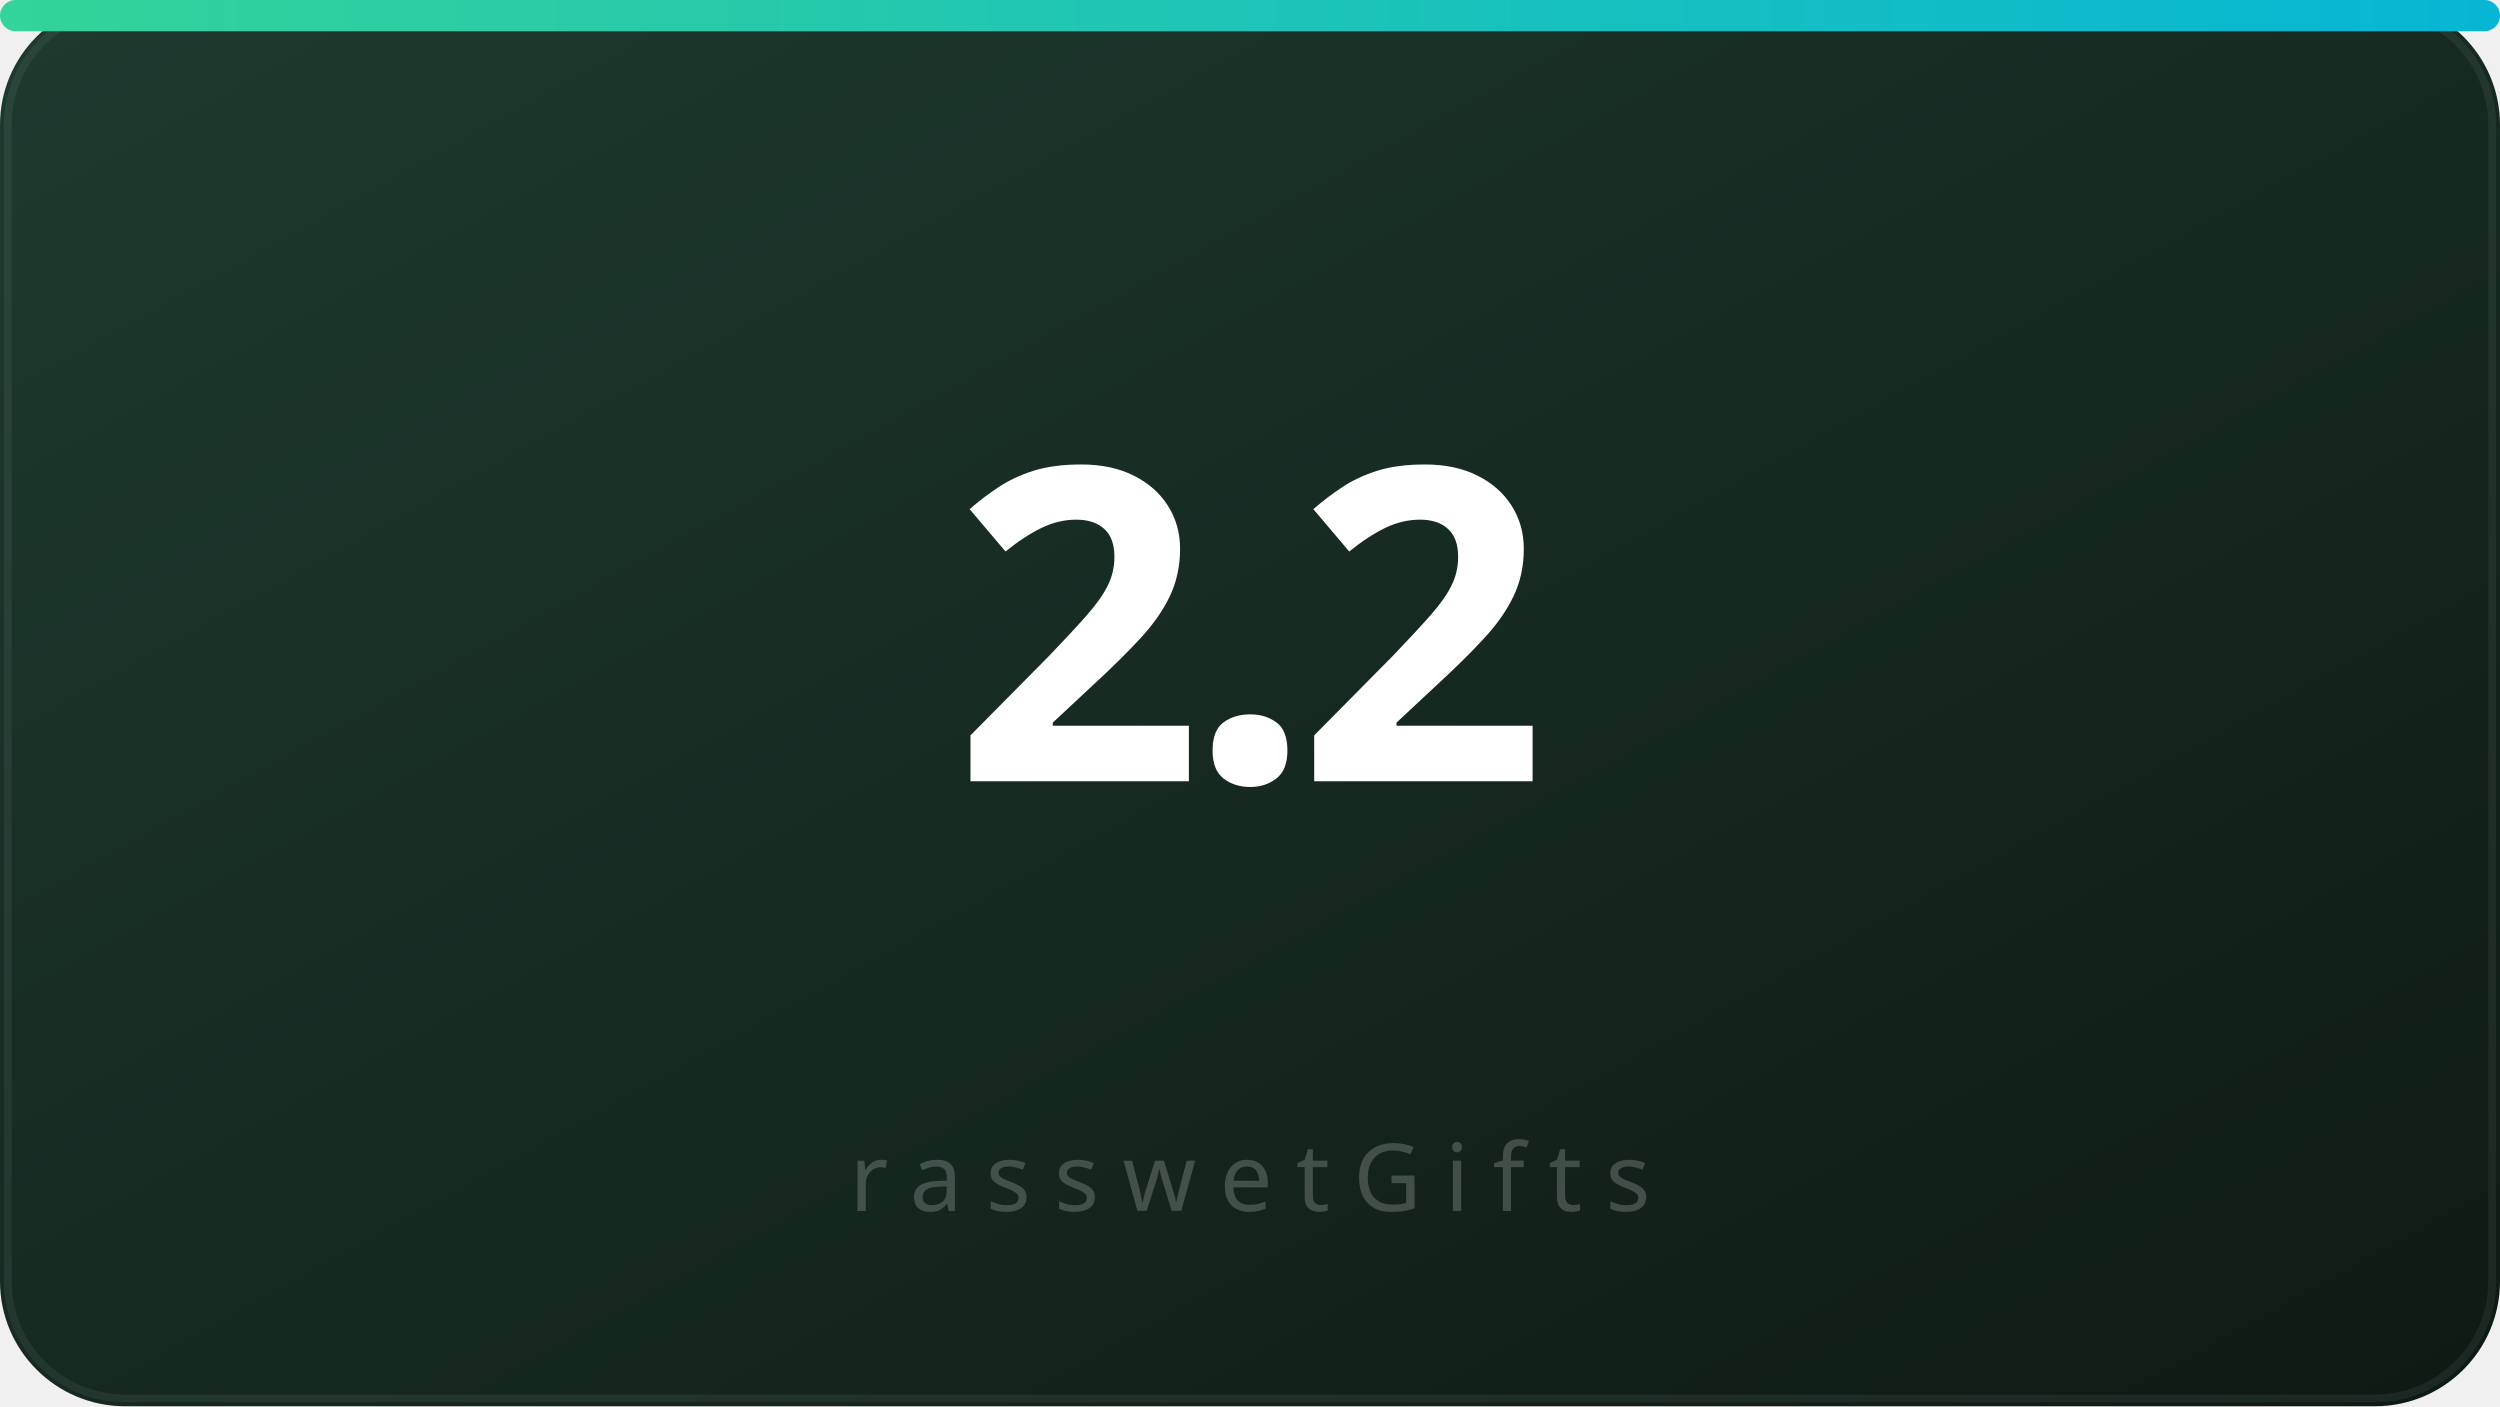
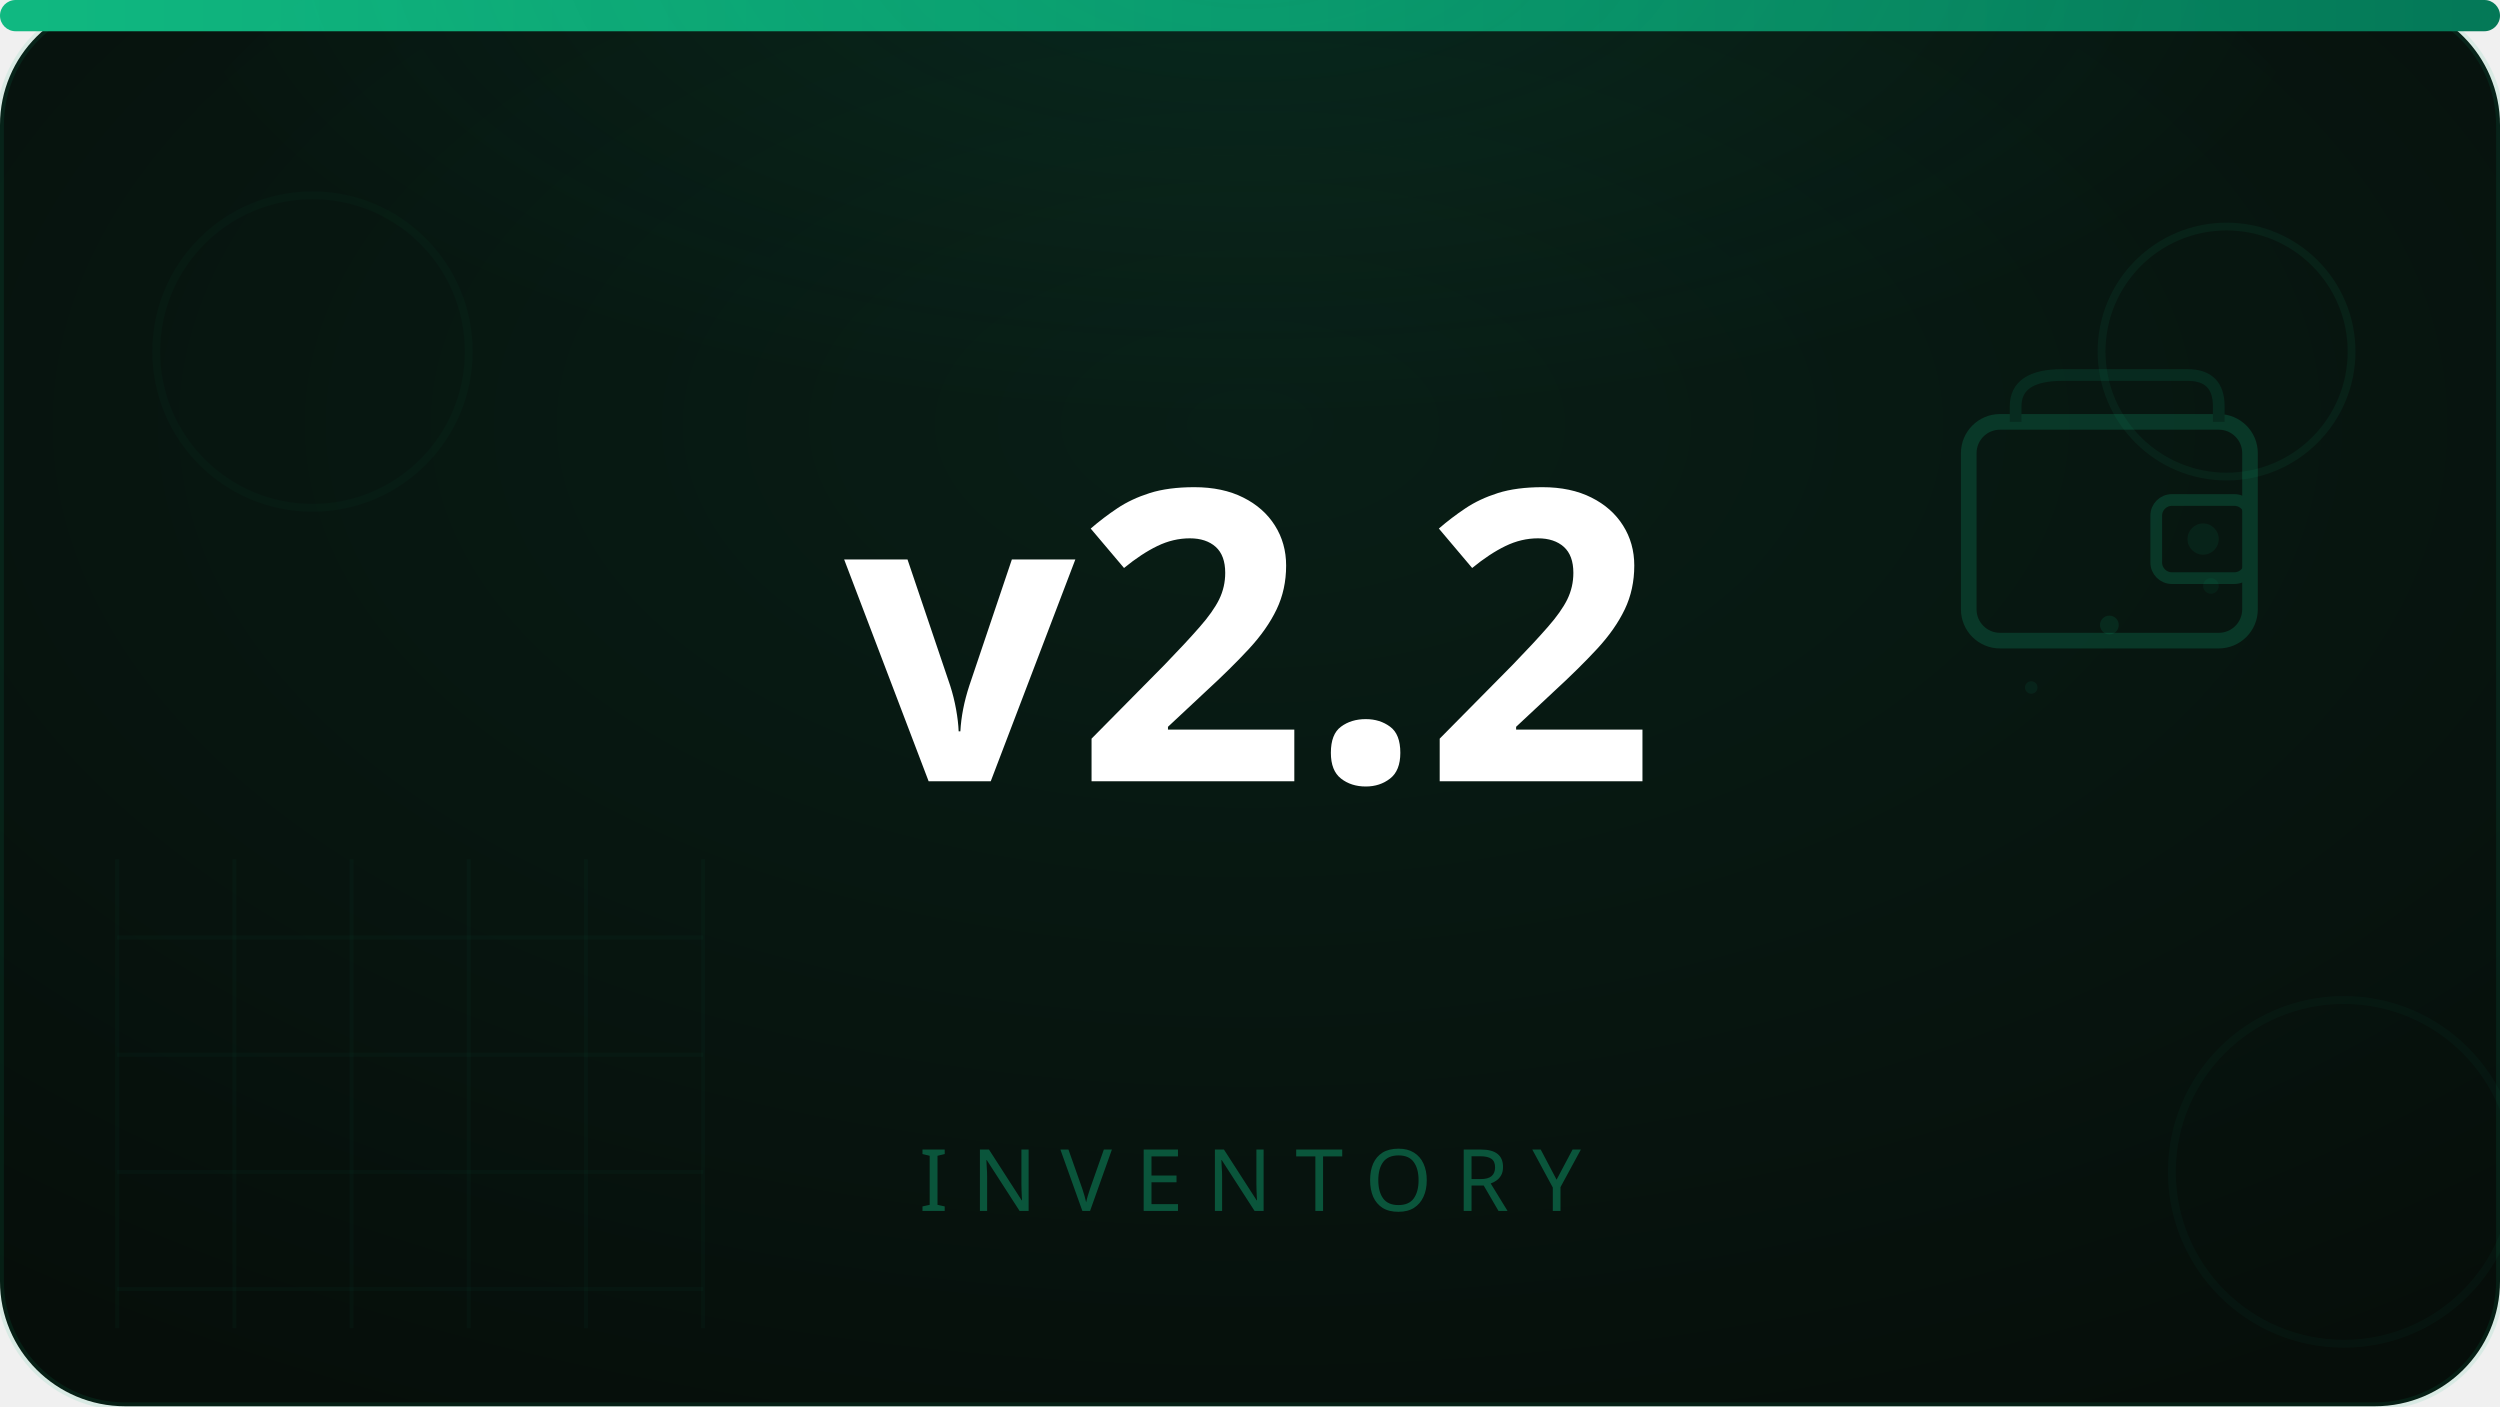
<svg xmlns="http://www.w3.org/2000/svg" viewBox="0 0 320 180">
  <defs>
-     <linearGradient id="bg" x1="0%" y1="0%" x2="100%" y2="100%">
-       <stop offset="0%" stop-color="#1E3A2F" />
-       <stop offset="100%" stop-color="#0E1A14" />
+     <radialGradient id="bg22" cx="50%" cy="30%" r="80%">
+       <stop offset="0%" stop-color="#081E16" />
+       <stop offset="100%" stop-color="#060E0A" />
+     </radialGradient>
+     <linearGradient id="ac22" x1="0" y1="0" x2="1" y2="0">
+       <stop offset="0%" stop-color="#10B981" />
+       <stop offset="100%" stop-color="#047857" />
    </linearGradient>
-     <linearGradient id="ac" x1="0%" y1="0%" x2="100%" y2="0%">
-       <stop offset="0%" stop-color="#34D399" />
-       <stop offset="100%" stop-color="#06B6D4" />
-     </linearGradient>
+     <radialGradient id="gl22" cx="50%" cy="20%" rx="40%" ry="30%">
+       <stop offset="0%" stop-color="#10B981" stop-opacity="0.10" />
+       <stop offset="100%" stop-color="#10B981" stop-opacity="0" />
+     </radialGradient>
  </defs>
-   <rect width="320" height="180" rx="16" fill="url(#bg)" />
-   <rect x="1" y="1" width="318" height="178" rx="15" fill="none" stroke="rgba(255,255,255,0.06)" stroke-width="1" />
-   <rect x="0" y="0" width="320" height="4" rx="2" fill="url(#ac)" />
-   <text x="160" y="100" font-family="system-ui,sans-serif" font-size="56" font-weight="900" fill="#fff" text-anchor="middle" letter-spacing="-2">2.2</text>
-   <text x="160" y="155" font-family="system-ui,sans-serif" font-size="12" fill="rgba(255,255,255,0.2)" text-anchor="middle" letter-spacing="3">rasswetGifts</text>
+   <rect width="320" height="180" rx="16" fill="url(#bg22)" stroke="#10B981" stroke-opacity="0.1" />
+   <rect y="0" width="320" height="4" rx="2" fill="url(#ac22)" />
+   <ellipse cx="160" cy="30" rx="140" ry="60" fill="url(#gl22)" />
+   <g stroke="#10B981" stroke-opacity="0.035" stroke-width="0.5">
+     <line x1="15" y1="110" x2="15" y2="170" />
+     <line x1="30" y1="110" x2="30" y2="170" />
+     <line x1="45" y1="110" x2="45" y2="170" />
+     <line x1="60" y1="110" x2="60" y2="170" />
+     <line x1="75" y1="110" x2="75" y2="170" />
+     <line x1="90" y1="110" x2="90" y2="170" />
+     <line x1="15" y1="120" x2="90" y2="120" />
+     <line x1="15" y1="135" x2="90" y2="135" />
+     <line x1="15" y1="150" x2="90" y2="150" />
+     <line x1="15" y1="165" x2="90" y2="165" />
+   </g>
+   <circle cx="285" cy="45" r="16" fill="none" stroke="#10B981" stroke-opacity="0.07" stroke-width="1" />
+   <circle cx="40" cy="45" r="20" fill="none" stroke="#047857" stroke-opacity="0.05" stroke-width="1" />
+   <circle cx="300" cy="150" r="22" fill="none" stroke="#10B981" stroke-opacity="0.04" stroke-width="1" />
+   <circle cx="270" cy="80" r="1.2" fill="#10B981" fill-opacity="0.12" />
+   <circle cx="283" cy="75" r="1" fill="#047857" fill-opacity="0.1" />
+   <circle cx="260" cy="88" r="0.8" fill="#10B981" fill-opacity="0.08" />
+   <g transform="translate(250, 48)" opacity="0.2">
+     <rect x="2" y="6" width="36" height="28" rx="4" fill="none" stroke="#10B981" stroke-width="2" />
+     <path d="M8 6 L8 4 Q8 0 14 0 L30 0 Q34 0 34 4 L34 6" fill="none" stroke="#047857" stroke-width="1.5" />
+     <rect x="26" y="16" width="12" height="10" rx="2" fill="none" stroke="#10B981" stroke-width="1.5" />
+     <circle cx="32" cy="21" r="2" fill="#10B981" fill-opacity="0.4" />
+   </g>
+   <text x="160" y="100" text-anchor="middle" font-family="system-ui,sans-serif" font-size="52" font-weight="900" fill="white">v2.2</text>
+   <text x="160" y="155" text-anchor="middle" font-family="system-ui,sans-serif" font-size="11" fill="#10B981" fill-opacity="0.4" letter-spacing="3">INVENTORY</text>
</svg>
